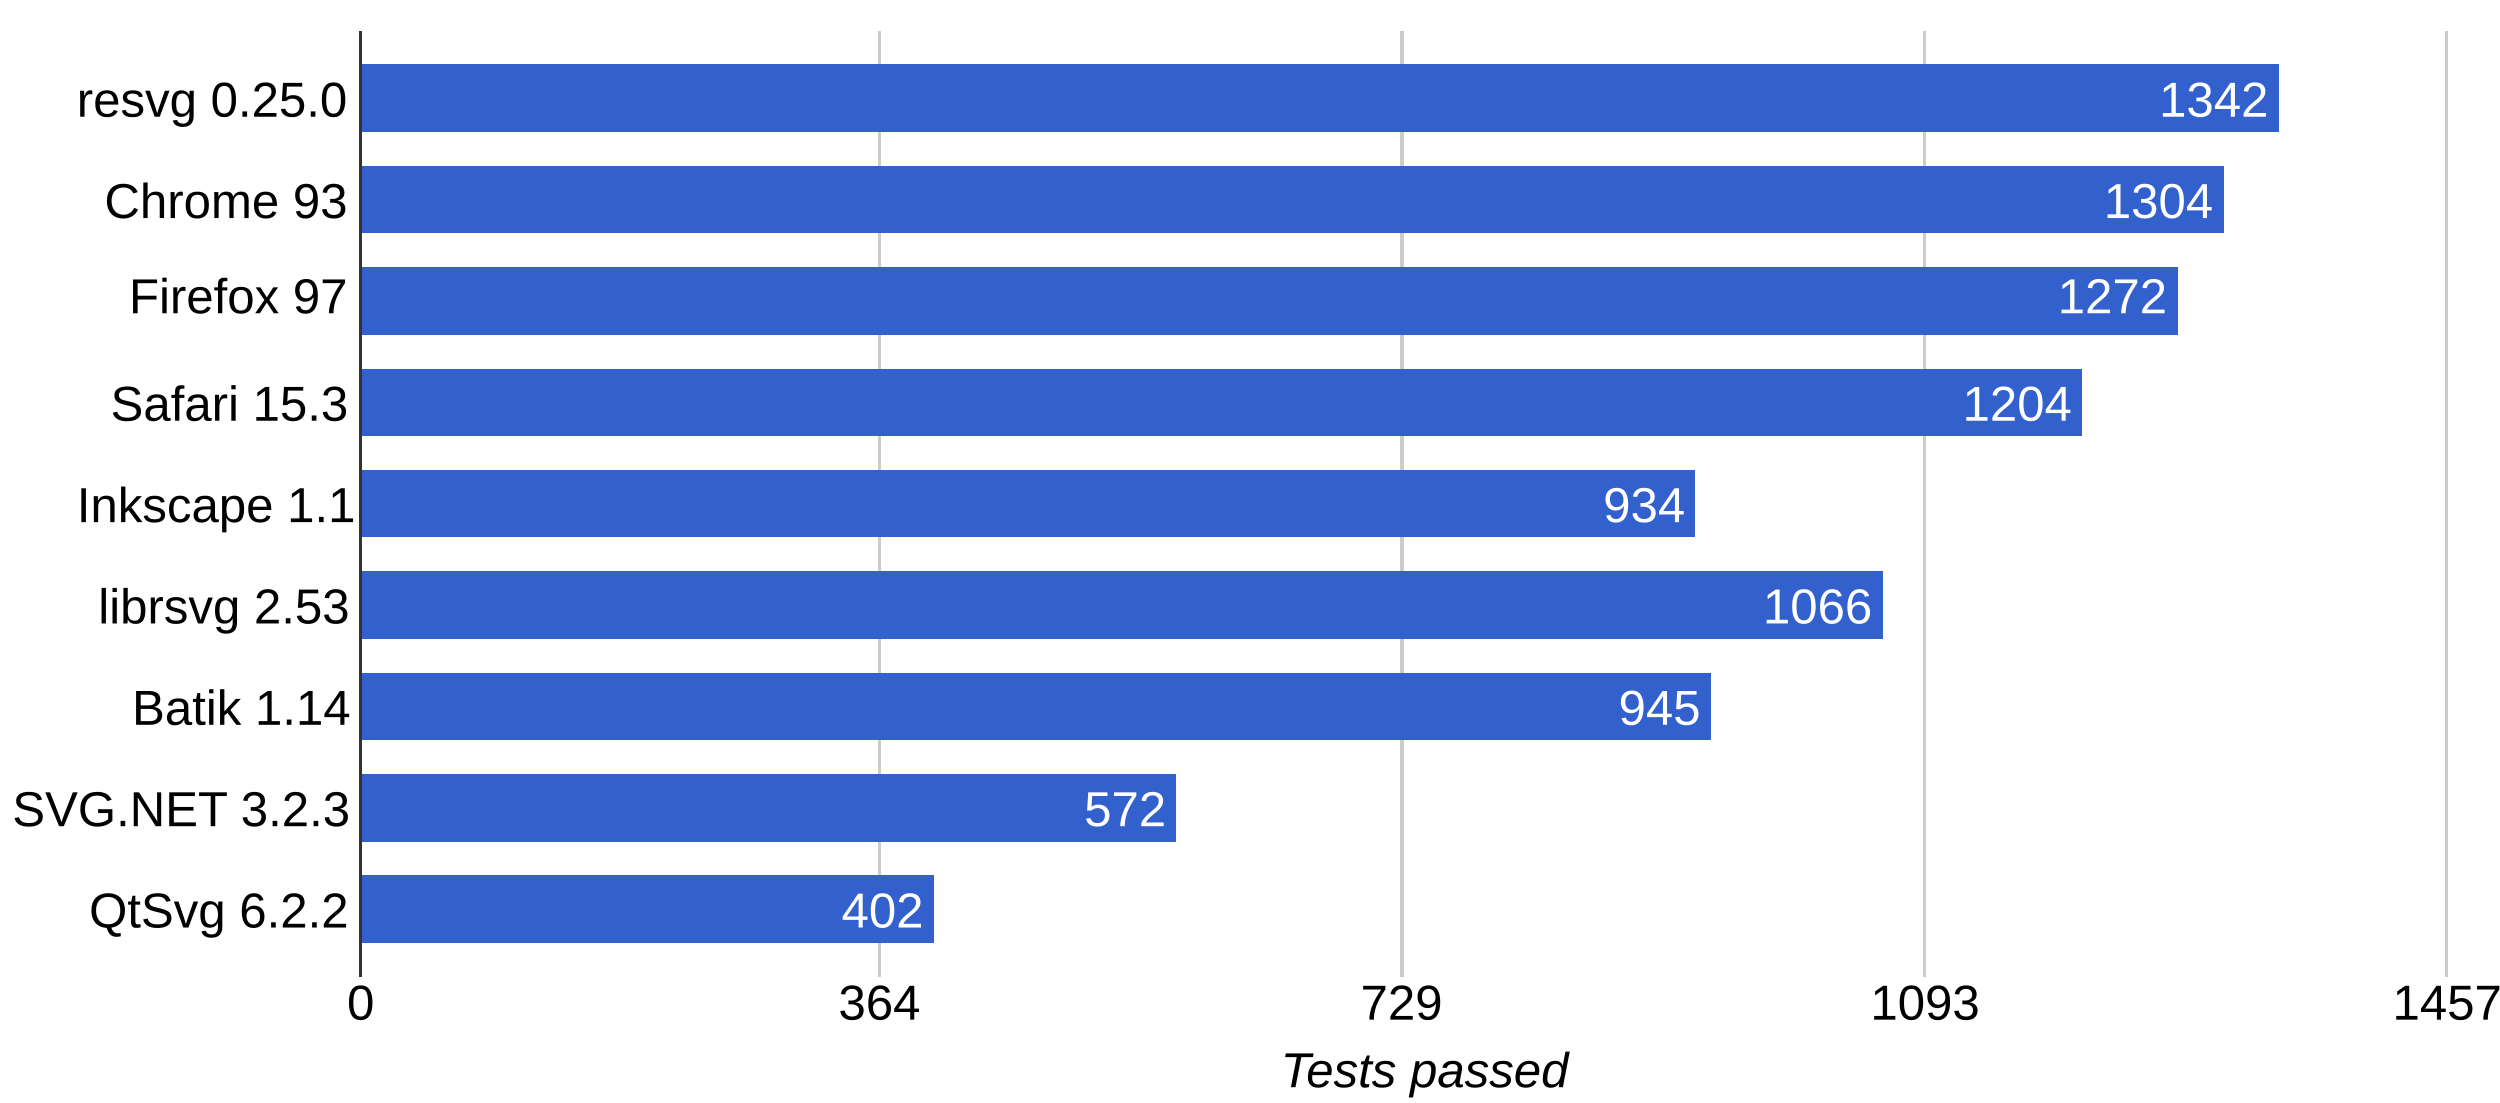
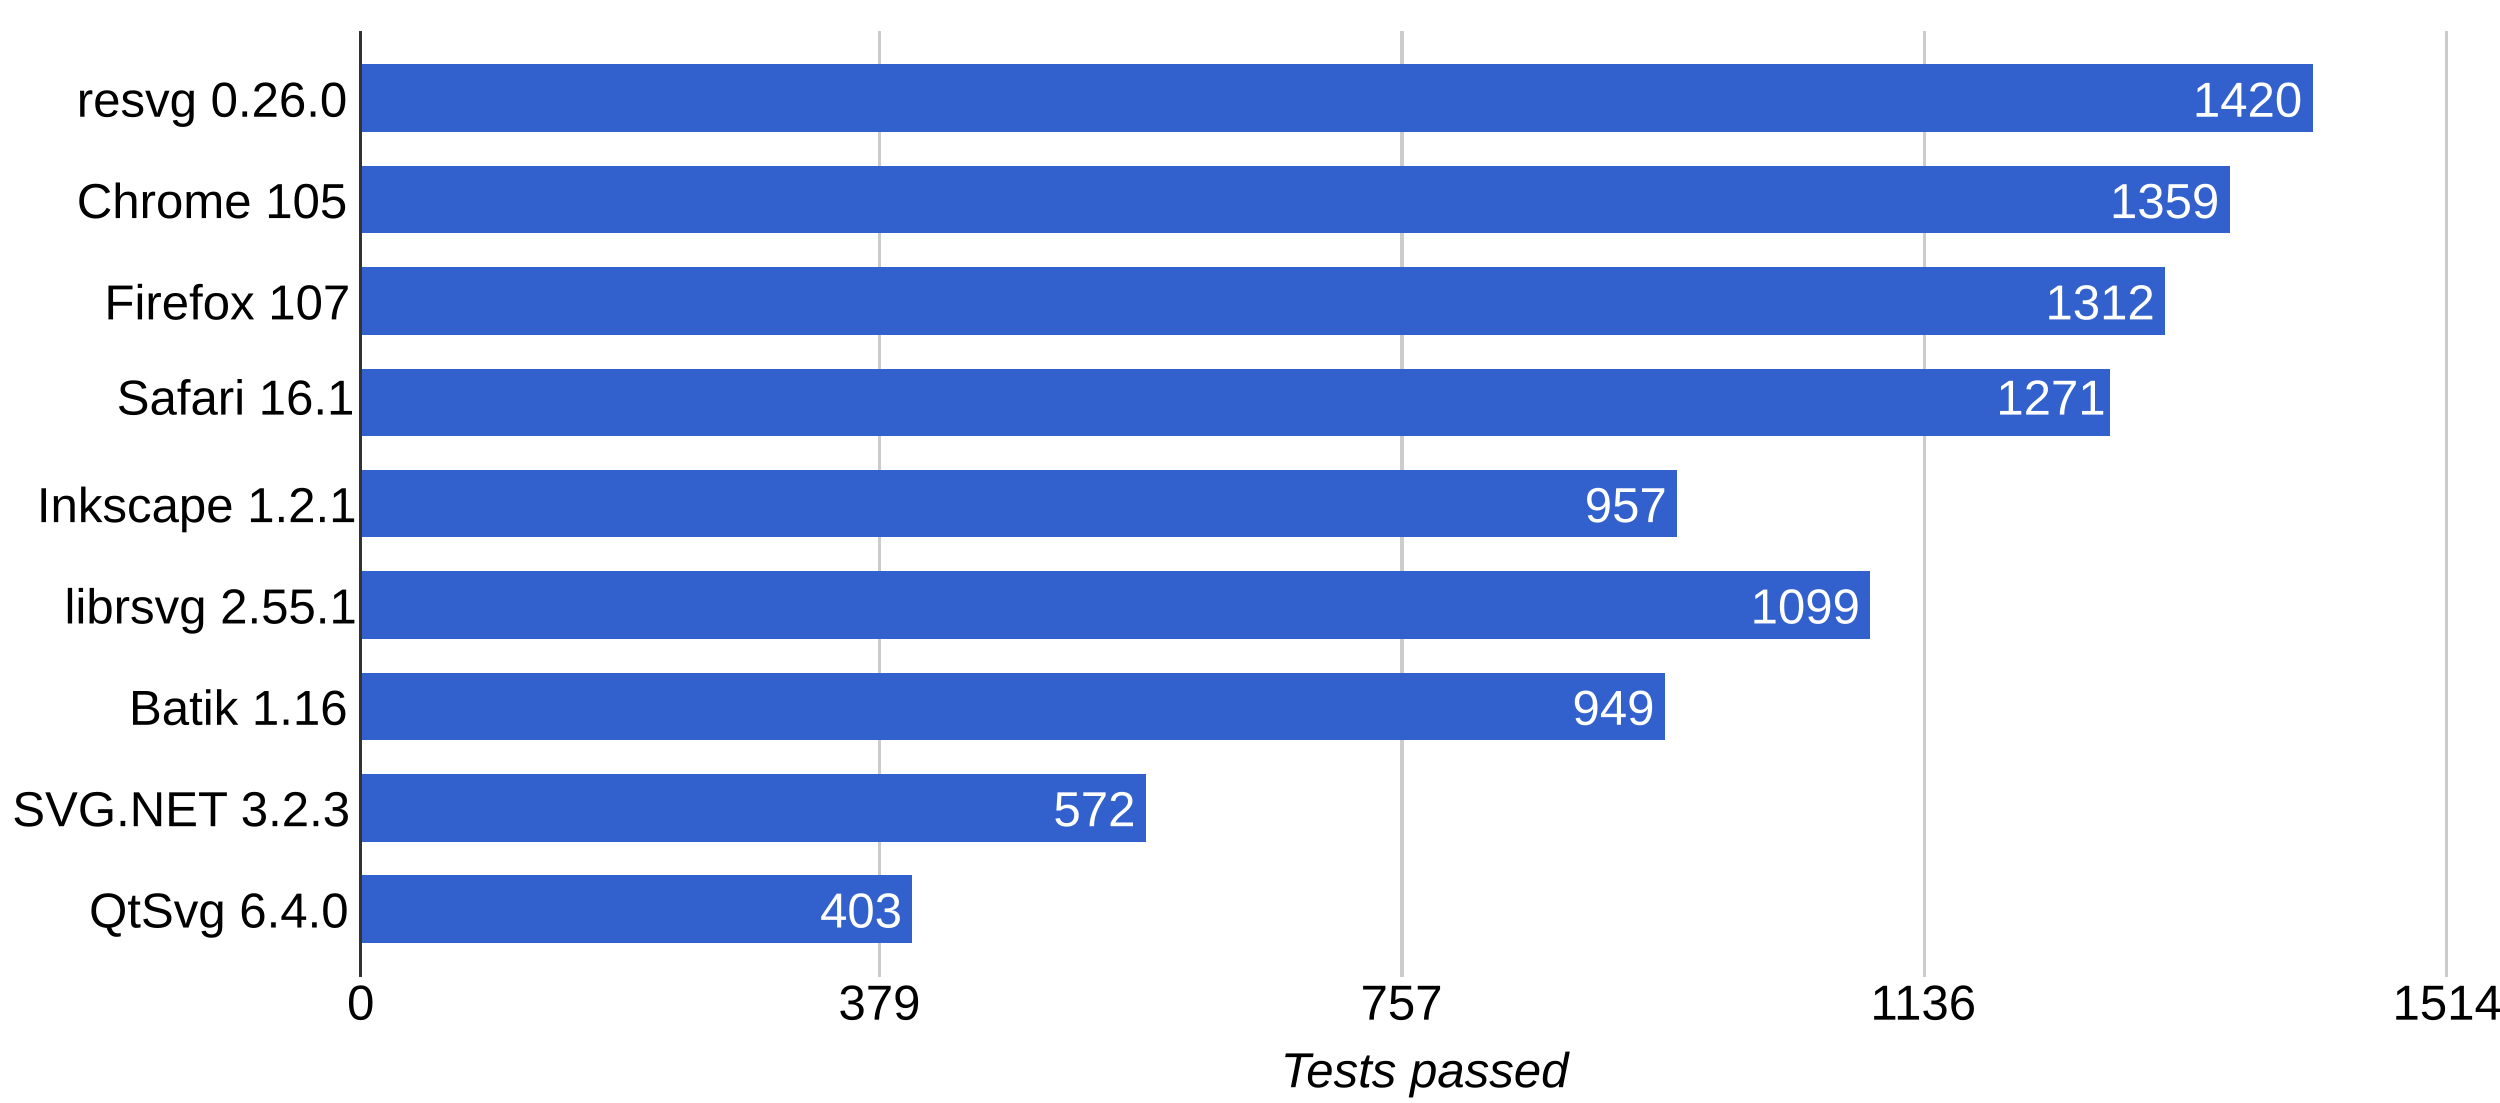
<svg xmlns="http://www.w3.org/2000/svg" height="359" shape-rendering="crispEdges" width="814">
  <rect width="814" height="359" fill="white" />
-   <text font-family="Arial" font-size="16" x="25" y="38">resvg 0.25.0</text>
-   <text font-family="Arial" font-size="16" x="34" y="71">Chrome 93</text>
-   <text font-family="Arial" font-size="16" x="42" y="102">Firefox 97</text>
-   <text font-family="Arial" font-size="16" x="36" y="137">Safari 15.3</text>
-   <text font-family="Arial" font-size="16" x="25" y="170">Inkscape 1.1</text>
-   <text font-family="Arial" font-size="16" x="32" y="203">librsvg 2.53</text>
-   <text font-family="Arial" font-size="16" x="43" y="236">Batik 1.14</text>
+   <text font-family="Arial" font-size="16" x="25" y="38">resvg 0.26.0</text>
+   <text font-family="Arial" font-size="16" x="25" y="71">Chrome 105</text>
+   <text font-family="Arial" font-size="16" x="34" y="104">Firefox 107</text>
+   <text font-family="Arial" font-size="16" x="38" y="135">Safari 16.1</text>
+   <text font-family="Arial" font-size="16" x="12" y="170">Inkscape 1.2.1</text>
+   <text font-family="Arial" font-size="16" x="21" y="203">librsvg 2.55.1</text>
+   <text font-family="Arial" font-size="16" x="42" y="236">Batik 1.16</text>
  <text font-family="Arial" font-size="16" x="4" y="269">SVG.NET 3.2.3</text>
-   <text font-family="Arial" font-size="16" x="29" y="302">QtSvg 6.2.2</text>
+   <text font-family="Arial" font-size="16" x="29" y="302">QtSvg 6.4.0</text>
  <rect fill="#ccc" height="308" width="1" x="117" y="10" />
  <text fill="#000" font-family="Arial" font-size="16" x="113" y="332">0</text>
  <rect fill="#ccc" height="308" width="1" x="286" y="10" />
-   <text fill="#000" font-family="Arial" font-size="16" x="273" y="332">364</text>
+   <text fill="#000" font-family="Arial" font-size="16" x="273" y="332">379</text>
  <rect fill="#ccc" height="308" width="1" x="456" y="10" />
-   <text fill="#000" font-family="Arial" font-size="16" x="443" y="332">729</text>
+   <text fill="#000" font-family="Arial" font-size="16" x="443" y="332">757</text>
  <rect fill="#ccc" height="308" width="1" x="626" y="10" />
-   <text fill="#000" font-family="Arial" font-size="16" x="609" y="332">1093</text>
+   <text fill="#000" font-family="Arial" font-size="16" x="609" y="332">1136</text>
  <rect fill="#ccc" height="308" width="1" x="796" y="10" />
-   <text fill="#000" font-family="Arial" font-size="16" x="779" y="332">1457</text>
-   <rect fill="#3260cd" height="22" width="625" x="117" y="21" />
-   <text fill="#fff" font-family="Arial" font-size="16" x="703" y="38">1342</text>
-   <rect fill="#3260cd" height="22" width="607" x="117" y="54" />
-   <text fill="#fff" font-family="Arial" font-size="16" x="685" y="71">1304</text>
-   <rect fill="#3260cd" height="22" width="592" x="117" y="87" />
-   <text fill="#fff" font-family="Arial" font-size="16" x="670" y="102">1272</text>
-   <rect fill="#3260cd" height="22" width="561" x="117" y="120" />
-   <text fill="#fff" font-family="Arial" font-size="16" x="639" y="137">1204</text>
-   <rect fill="#3260cd" height="22" width="435" x="117" y="153" />
-   <text fill="#fff" font-family="Arial" font-size="16" x="522" y="170">934</text>
-   <rect fill="#3260cd" height="22" width="496" x="117" y="186" />
-   <text fill="#fff" font-family="Arial" font-size="16" x="574" y="203">1066</text>
-   <rect fill="#3260cd" height="22" width="440" x="117" y="219" />
-   <text fill="#fff" font-family="Arial" font-size="16" x="527" y="236">945</text>
-   <rect fill="#3260cd" height="22" width="266" x="117" y="252" />
-   <text fill="#fff" font-family="Arial" font-size="16" x="353" y="269">572</text>
-   <rect fill="#3260cd" height="22" width="187" x="117" y="285" />
-   <text fill="#fff" font-family="Arial" font-size="16" x="274" y="302">402</text>
+   <text fill="#000" font-family="Arial" font-size="16" x="779" y="332">1514</text>
+   <rect fill="#3260cd" height="22" width="636" x="117" y="21" />
+   <text fill="#fff" font-family="Arial" font-size="16" x="714" y="38">1420</text>
+   <rect fill="#3260cd" height="22" width="609" x="117" y="54" />
+   <text fill="#fff" font-family="Arial" font-size="16" x="687" y="71">1359</text>
+   <rect fill="#3260cd" height="22" width="588" x="117" y="87" />
+   <text fill="#fff" font-family="Arial" font-size="16" x="666" y="104">1312</text>
+   <rect fill="#3260cd" height="22" width="570" x="117" y="120" />
+   <text fill="#fff" font-family="Arial" font-size="16" x="650" y="135">1271</text>
+   <rect fill="#3260cd" height="22" width="429" x="117" y="153" />
+   <text fill="#fff" font-family="Arial" font-size="16" x="516" y="170">957</text>
+   <rect fill="#3260cd" height="22" width="492" x="117" y="186" />
+   <text fill="#fff" font-family="Arial" font-size="16" x="570" y="203">1099</text>
+   <rect fill="#3260cd" height="22" width="425" x="117" y="219" />
+   <text fill="#fff" font-family="Arial" font-size="16" x="512" y="236">949</text>
+   <rect fill="#3260cd" height="22" width="256" x="117" y="252" />
+   <text fill="#fff" font-family="Arial" font-size="16" x="343" y="269">572</text>
+   <rect fill="#3260cd" height="22" width="180" x="117" y="285" />
+   <text fill="#fff" font-family="Arial" font-size="16" x="267" y="302">403</text>
  <rect fill="#333" height="308" width="1" x="117" y="10" />
  <text font-family="Arial" font-size="16" font-style="italic" x="417" y="354">Tests passed</text>
</svg>
